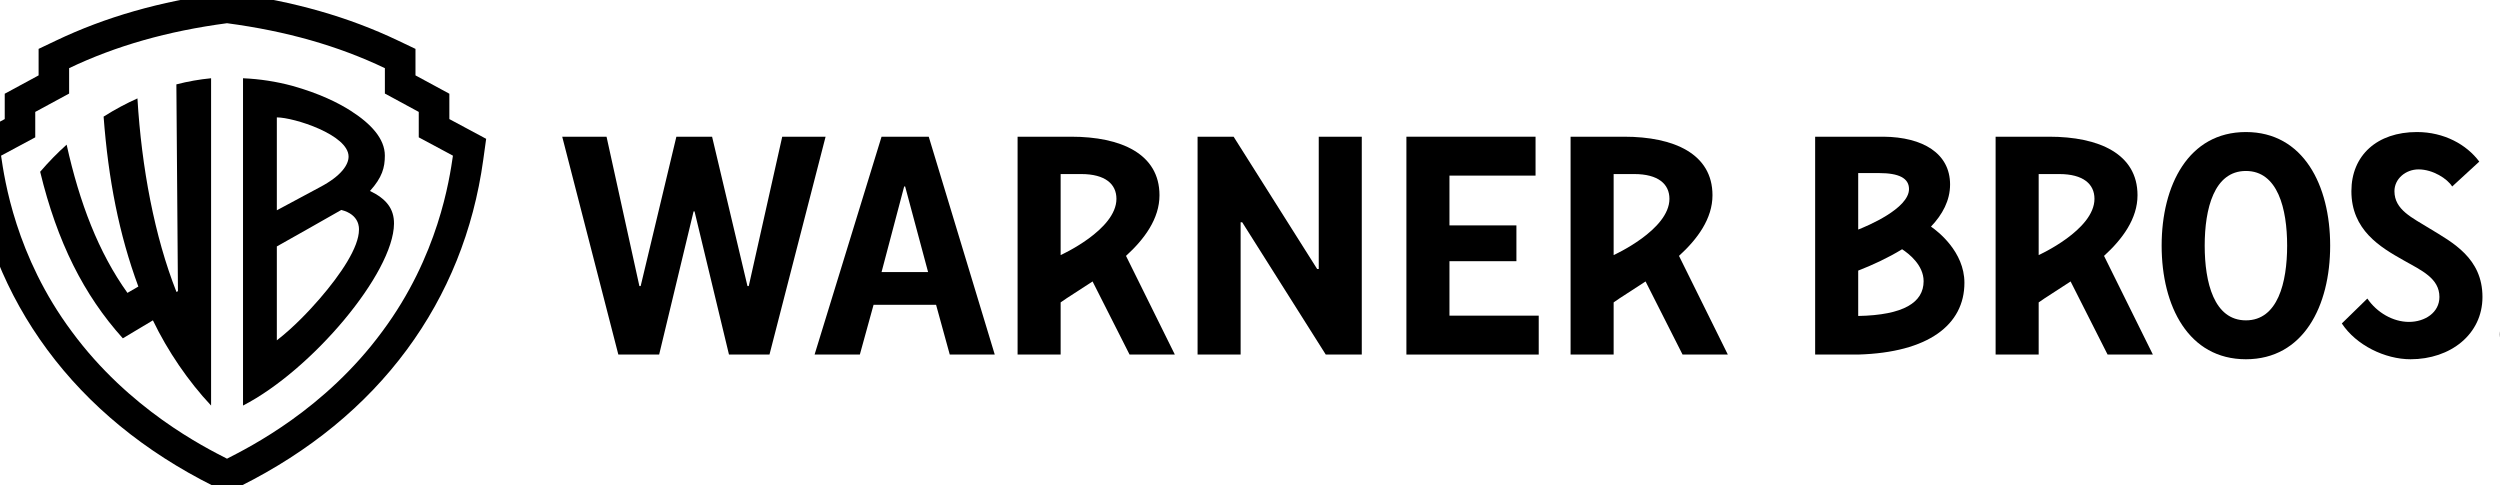
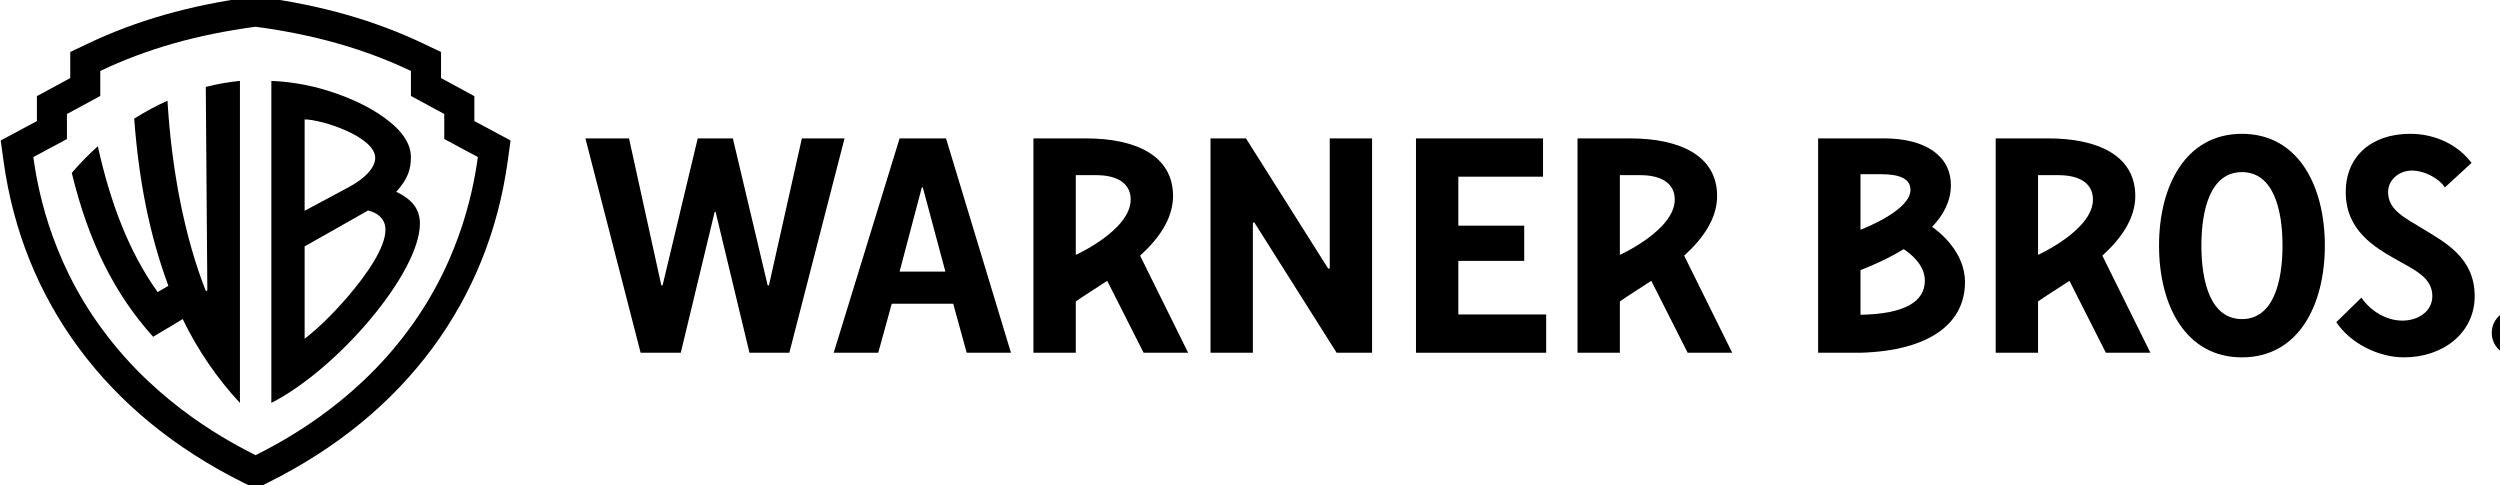
- <svg xmlns="http://www.w3.org/2000/svg" version="1.1" id="Livello_1" x="0px" y="0px" viewBox="8 5 610 112" enable-background="new 0 0 600.26 122.1" xml:space="preserve" width="629.922" height="122.1">
+ <svg xmlns="http://www.w3.org/2000/svg" version="1.1" id="Livello_1" x="0px" y="0px" viewBox="0 5 620 112" enable-background="new 0 0 600.26 122.1" xml:space="preserve" width="629.922" height="122.1">
  <defs id="defs64">
    <linearGradient id="linearGradient1000" gradientUnits="userSpaceOnUse" x1="8.086" y1="63.358" x2="118.342" y2="63.358" gradientTransform="matrix(1,0,0,-1,0,124)">
      <stop offset="0" style="stop-color:#4047FF" id="stop44-3" />
      <stop offset="1" style="stop-color:#04006C" id="stop46-6" />
    </linearGradient>
    <linearGradient id="SVGID_1_-0" gradientUnits="userSpaceOnUse" x1="-523.342" y1="522.45" x2="348.606" y2="522.45" gradientTransform="matrix(0.3325488,0,0,-0.3324319,519.3162,245.7246)">
      <stop offset="0" style="stop-color:#4047FF" id="stop1081" />
      <stop offset="1" style="stop-color:#04006C" id="stop1083" />
    </linearGradient>
  </defs>
  <g id="g893" transform="matrix(0.3802404,0,0,0.3802396,-123.0286,33.26838)">
    <path d="m 635.243,17.348 c -2.208,15.107 -9.313,64.464 -45.412,112.909 -36.721,49.884 -85.003,74.087 -99.571,81.533 -14.567,-7.447 -62.849,-31.649 -99.57,-81.533 C 354.591,81.812 347.487,32.454 345.278,17.348 L 367.213,5.584 V -10.735 l 21.736,-11.775 v -16.307 c 30.072,-14.339 63.2,-23.769 101.311,-28.833 38.111,5.064 71.24,14.495 101.312,28.833 v 16.307 l 21.736,11.775 V 5.584 Z m -2.3,-23.483 V -22.399 l -21.736,-11.775 v -17.007 l -11.151,-5.311 c -31.684,-15.108 -66.719,-25.197 -107.129,-30.567 l -2.641,-0.356 -2.64,0.356 c -40.411,5.369 -75.446,15.459 -107.13,30.567 l -11.15,5.311 v 17.007 l -21.736,11.775 v 16.264 l -23.618,12.667 1.867,13.5 c 6.257,45.295 22.771,86.288 49.061,121.864 26.57,35.948 62.438,65.357 106.604,87.432 l 8.741,4.372 8.743,-4.372 c 44.165,-22.075 80.033,-51.484 106.603,-87.432 26.291,-35.576 42.805,-76.569 49.063,-121.864 L 656.56,6.532 632.943,-6.135" style="fill:#000000;fill-opacity:1;fill-rule:nonzero;stroke:none;stroke-width:0.133" id="path26" />
    <path d="m 457.773,-28.402 1.009,132.676 -0.936,0.547 c -14.044,-35.497 -22.419,-79.8 -25.057,-124.224 -6.897,3.099 -14.215,6.937 -21.713,11.688 3.031,40.305 9.917,75.573 22.297,109.047 l -7.004,4.059 c -18.562,-25.995 -30.69,-57.609 -39.018,-95.112 -5.734,5.152 -11.429,10.924 -16.982,17.391 10.883,45.012 28.01,79.116 53.047,106.883 l 19.3,-11.537 c 9.453,19.701 22.739,39.143 37.332,54.683 V -32.334 c -7.432,0.723 -14.777,2.004 -22.275,3.932" style="fill:#000000;fill-opacity:1;fill-rule:nonzero;stroke:none;stroke-width:0.133" id="path28" />
    <path d="m 549.64,109.257 c -6.213,7.163 -16.388,18.087 -27.4,26.596 V 75.59 c 0,0 39.903,-22.455 41.368,-23.415 11.943,3.025 11.337,11.811 11.336,12.724 -0.012,11.065 -11.321,28.196 -25.304,44.357 z m -27.4,-116.475 c 10.869,0 46.035,11.119 46.035,25.16 0,5.061 -4.467,12.315 -18.376,19.62 l -27.659,14.831 z m 59.771,47.211 c 7.865,-8.708 9.54,-15.045 9.54,-22.709 0,-10.849 -8.961,-20.503 -21.997,-28.799 -7.875,-5.012 -19.927,-11.081 -37.505,-15.98 -10.113,-2.717 -20.66,-4.367 -31.512,-4.839 v 210.031 c 44.144,-22.728 96.624,-85.004 96.889,-116.689 0.081,-9.685 -5.032,-16.019 -15.415,-21.015" style="fill:#000000;fill-opacity:1;fill-rule:nonzero;stroke:none;stroke-width:0.133" id="path30" />
  </g>
  <g id="g887" style="fill:#000000" transform="matrix(0.161481,0,0,-0.1576203,141.1445,152.1055)">
    <path d="m 778.121,558.211 v 125.437 c 7.957,0 24.098,0 31.02,0 36.539,0 53.293,-15.617 53.293,-38.359 0,-48.129 -84.313,-87.078 -84.313,-87.078 z m 149.356,92.641 c 0,64.179 -58.274,90.609 -133.473,90.609 H 713.07 V 404.219 h 65.051 v 80.742 c 10.254,7.617 29.66,19.687 48.246,32.43 l 55.891,-113.172 h 68.414 l -73.789,152.742 c 28.019,26.129 50.594,57.66 50.594,93.891" style="fill:#000000;fill-opacity:1;fill-rule:nonzero;stroke:none" id="path32" />
    <path d="m 1613.71,558.211 v 125.437 c 7.95,0 24.09,0 31.01,0 36.54,0 53.3,-15.617 53.3,-38.359 0,-48.129 -84.31,-87.078 -84.31,-87.078 z m 149.35,92.641 c 0,64.179 -58.27,90.609 -133.47,90.609 h -80.94 V 404.219 h 65.06 v 80.742 c 10.25,7.617 29.65,19.687 48.24,32.43 l 55.89,-113.172 h 68.41 l -73.79,152.742 c 28.03,26.129 50.6,57.66 50.6,93.891" style="fill:#000000;fill-opacity:1;fill-rule:nonzero;stroke:none" id="path34" />
    <path d="m 2255.94,558.211 v 125.437 c 7.95,0 24.09,0 31.02,0 36.53,0 53.29,-15.617 53.29,-38.359 0,-48.129 -84.31,-87.078 -84.31,-87.078 z m 149.35,92.641 c 0,64.179 -58.27,90.609 -133.47,90.609 h -80.94 V 404.219 h 65.06 v 80.742 c 10.25,7.617 29.66,19.687 48.24,32.43 l 55.89,-113.172 h 68.42 l -73.79,152.742 c 28.02,26.129 50.59,57.66 50.59,93.891" style="fill:#000000;fill-opacity:1;fill-rule:nonzero;stroke:none" id="path36" />
    <path d="m 338.168,404.219 84.781,337.242 h -65.511 l -50.59,-231.25 h -1.93 l -53.469,231.25 h -53.965 l -53.961,-231.25 h -1.925 L 91.969,741.461 H 25 l 84.801,-337.242 h 61.668 L 223.5,625.84 h 1.445 l 52.028,-221.621 h 61.195" style="fill:#000000;fill-opacity:1;fill-rule:nonzero;stroke:none" id="path38" />
    <path d="m 507.512,531.898 34.168,132.493 h 1.48 l 34.68,-132.493 z m 0,209.563 -101.18,-337.242 h 68.391 l 20.734,77.07 h 94.438 l 20.683,-77.07 h 67.981 l -99.746,337.242 h -71.301" style="fill:#000000;fill-opacity:1;fill-rule:nonzero;stroke:none" id="path40" />
    <path d="m 1165.7,536.711 -126.21,204.75 H 985.035 V 404.219 h 65.045 v 204.75 h 2.4 l 126.24,-204.75 h 54.43 v 337.242 h -65.03 v -204.75 h -2.42" style="fill:#000000;fill-opacity:1;fill-rule:nonzero;stroke:none" id="path42" />
    <path d="m 1500.51,464.441 h -134.88 v 84.309 h 101.17 v 55.41 h -101.17 v 77.078 h 130.08 v 60.223 H 1300.58 V 404.219 h 199.93 v 60.222" style="fill:#000000;fill-opacity:1;fill-rule:nonzero;stroke:none" id="path44" />
    <path d="m 2569.07,688.418 c 48.21,0 62.31,-58.527 62.31,-115.629 0,-57.051 -14.1,-115.621 -62.31,-115.621 -48.16,0 -62.26,58.57 -62.26,115.621 0,57.102 14.1,115.629 62.26,115.629 z m 0,-291.469 c 86.72,0 127.32,82.071 127.32,175.84 0,93.672 -40.6,175.891 -127.32,175.891 -86.72,0 -127.32,-82.219 -127.32,-175.891 0,-93.769 40.6,-175.84 127.32,-175.84" style="fill:#000000;fill-opacity:1;fill-rule:nonzero;stroke:none" id="path46" />
    <path d="m 2846.77,599.32 c -26.51,16.86 -53.26,28.899 -53.26,57.809 0,19.281 17.12,33.73 36.39,33.73 21.68,0 43.63,-14.449 50.84,-26.5 l 40.96,38.551 c -19.27,26.5 -53.25,45.77 -94.21,45.77 -60.23,0 -99.02,-36.129 -99.02,-91.551 0,-60.219 43.62,-86.719 78.78,-106.957 27.47,-15.891 54.23,-27.953 54.23,-56.852 0,-24.101 -21.94,-38.55 -46.03,-38.55 -24.1,0 -48.44,14.449 -62.89,36.14 l -38.55,-38.551 c 21.69,-33.718 65.31,-55.41 103.85,-55.41 60.23,0 108.66,38.551 108.66,96.371 0,60.219 -45.06,84.309 -79.75,106" style="fill:#000000;fill-opacity:1;fill-rule:nonzero;stroke:none" id="path48" />
    <path d="m 2988.87,471.641 c -21.68,0 -36.14,-16.86 -36.14,-36.129 0,-19.274 14.46,-36.133 36.14,-36.133 21.67,0 36.13,16.859 36.13,36.133 0,19.269 -14.46,36.129 -36.13,36.129" style="fill:#000000;fill-opacity:1;fill-rule:nonzero;stroke:none" id="path50" />
    <path d="m 1983.25,463.949 v 70.242 c 21.25,8.469 44.77,19.489 66.33,33.047 10.11,-6.75 32.51,-24.519 32.51,-49.41 0,-32.918 -30.13,-52.539 -98.84,-53.879 z m 0,221.199 c 8.04,0 23.28,0 31.6,0 29.85,0 45.16,-7.828 45.16,-24.718 0,-30.399 -63.86,-57.539 -76.76,-62.711 z m 109.97,-82.867 c 17.45,18.77 28.85,40.5 28.85,65.188 0,48.281 -41.23,73.383 -100.39,73.992 H 1918.19 V 404.219 h 65.06 c 105.91,3.113 160.49,46.011 160.49,111.109 0,48.281 -40.64,79.961 -50.52,86.953" style="fill:#000000;fill-opacity:1;fill-rule:nonzero;stroke:none" id="path52" />
  </g>
</svg>
